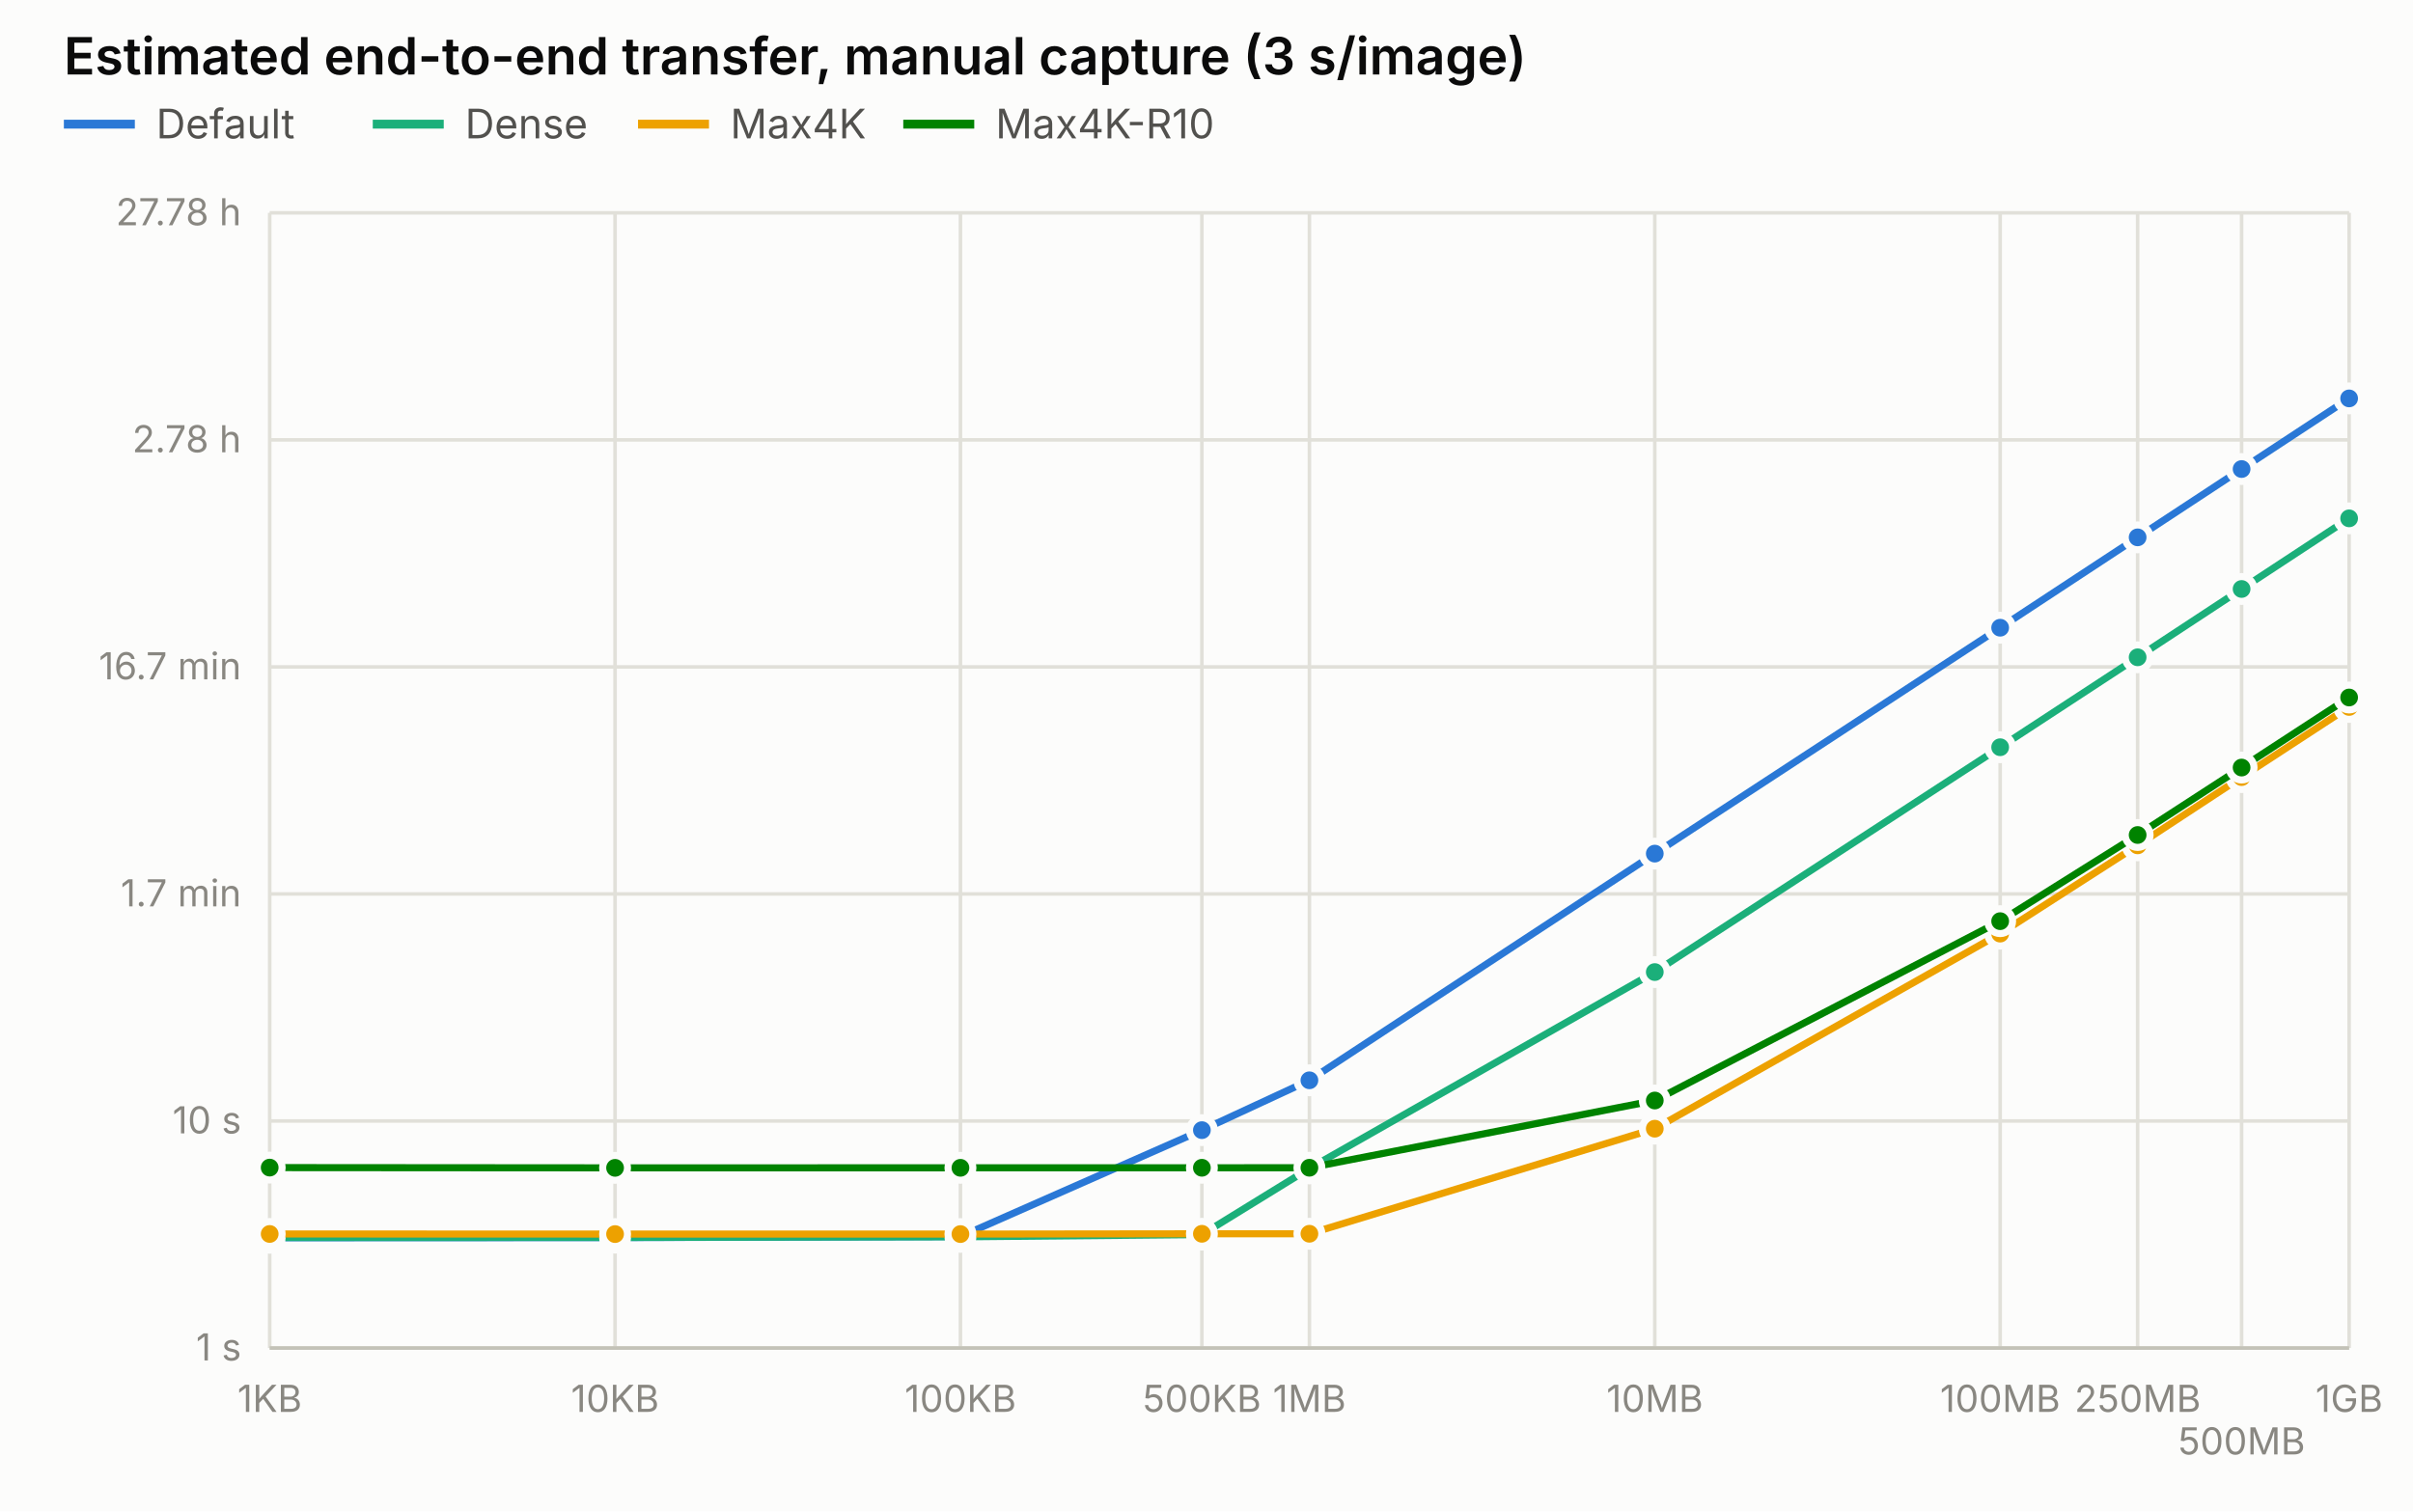
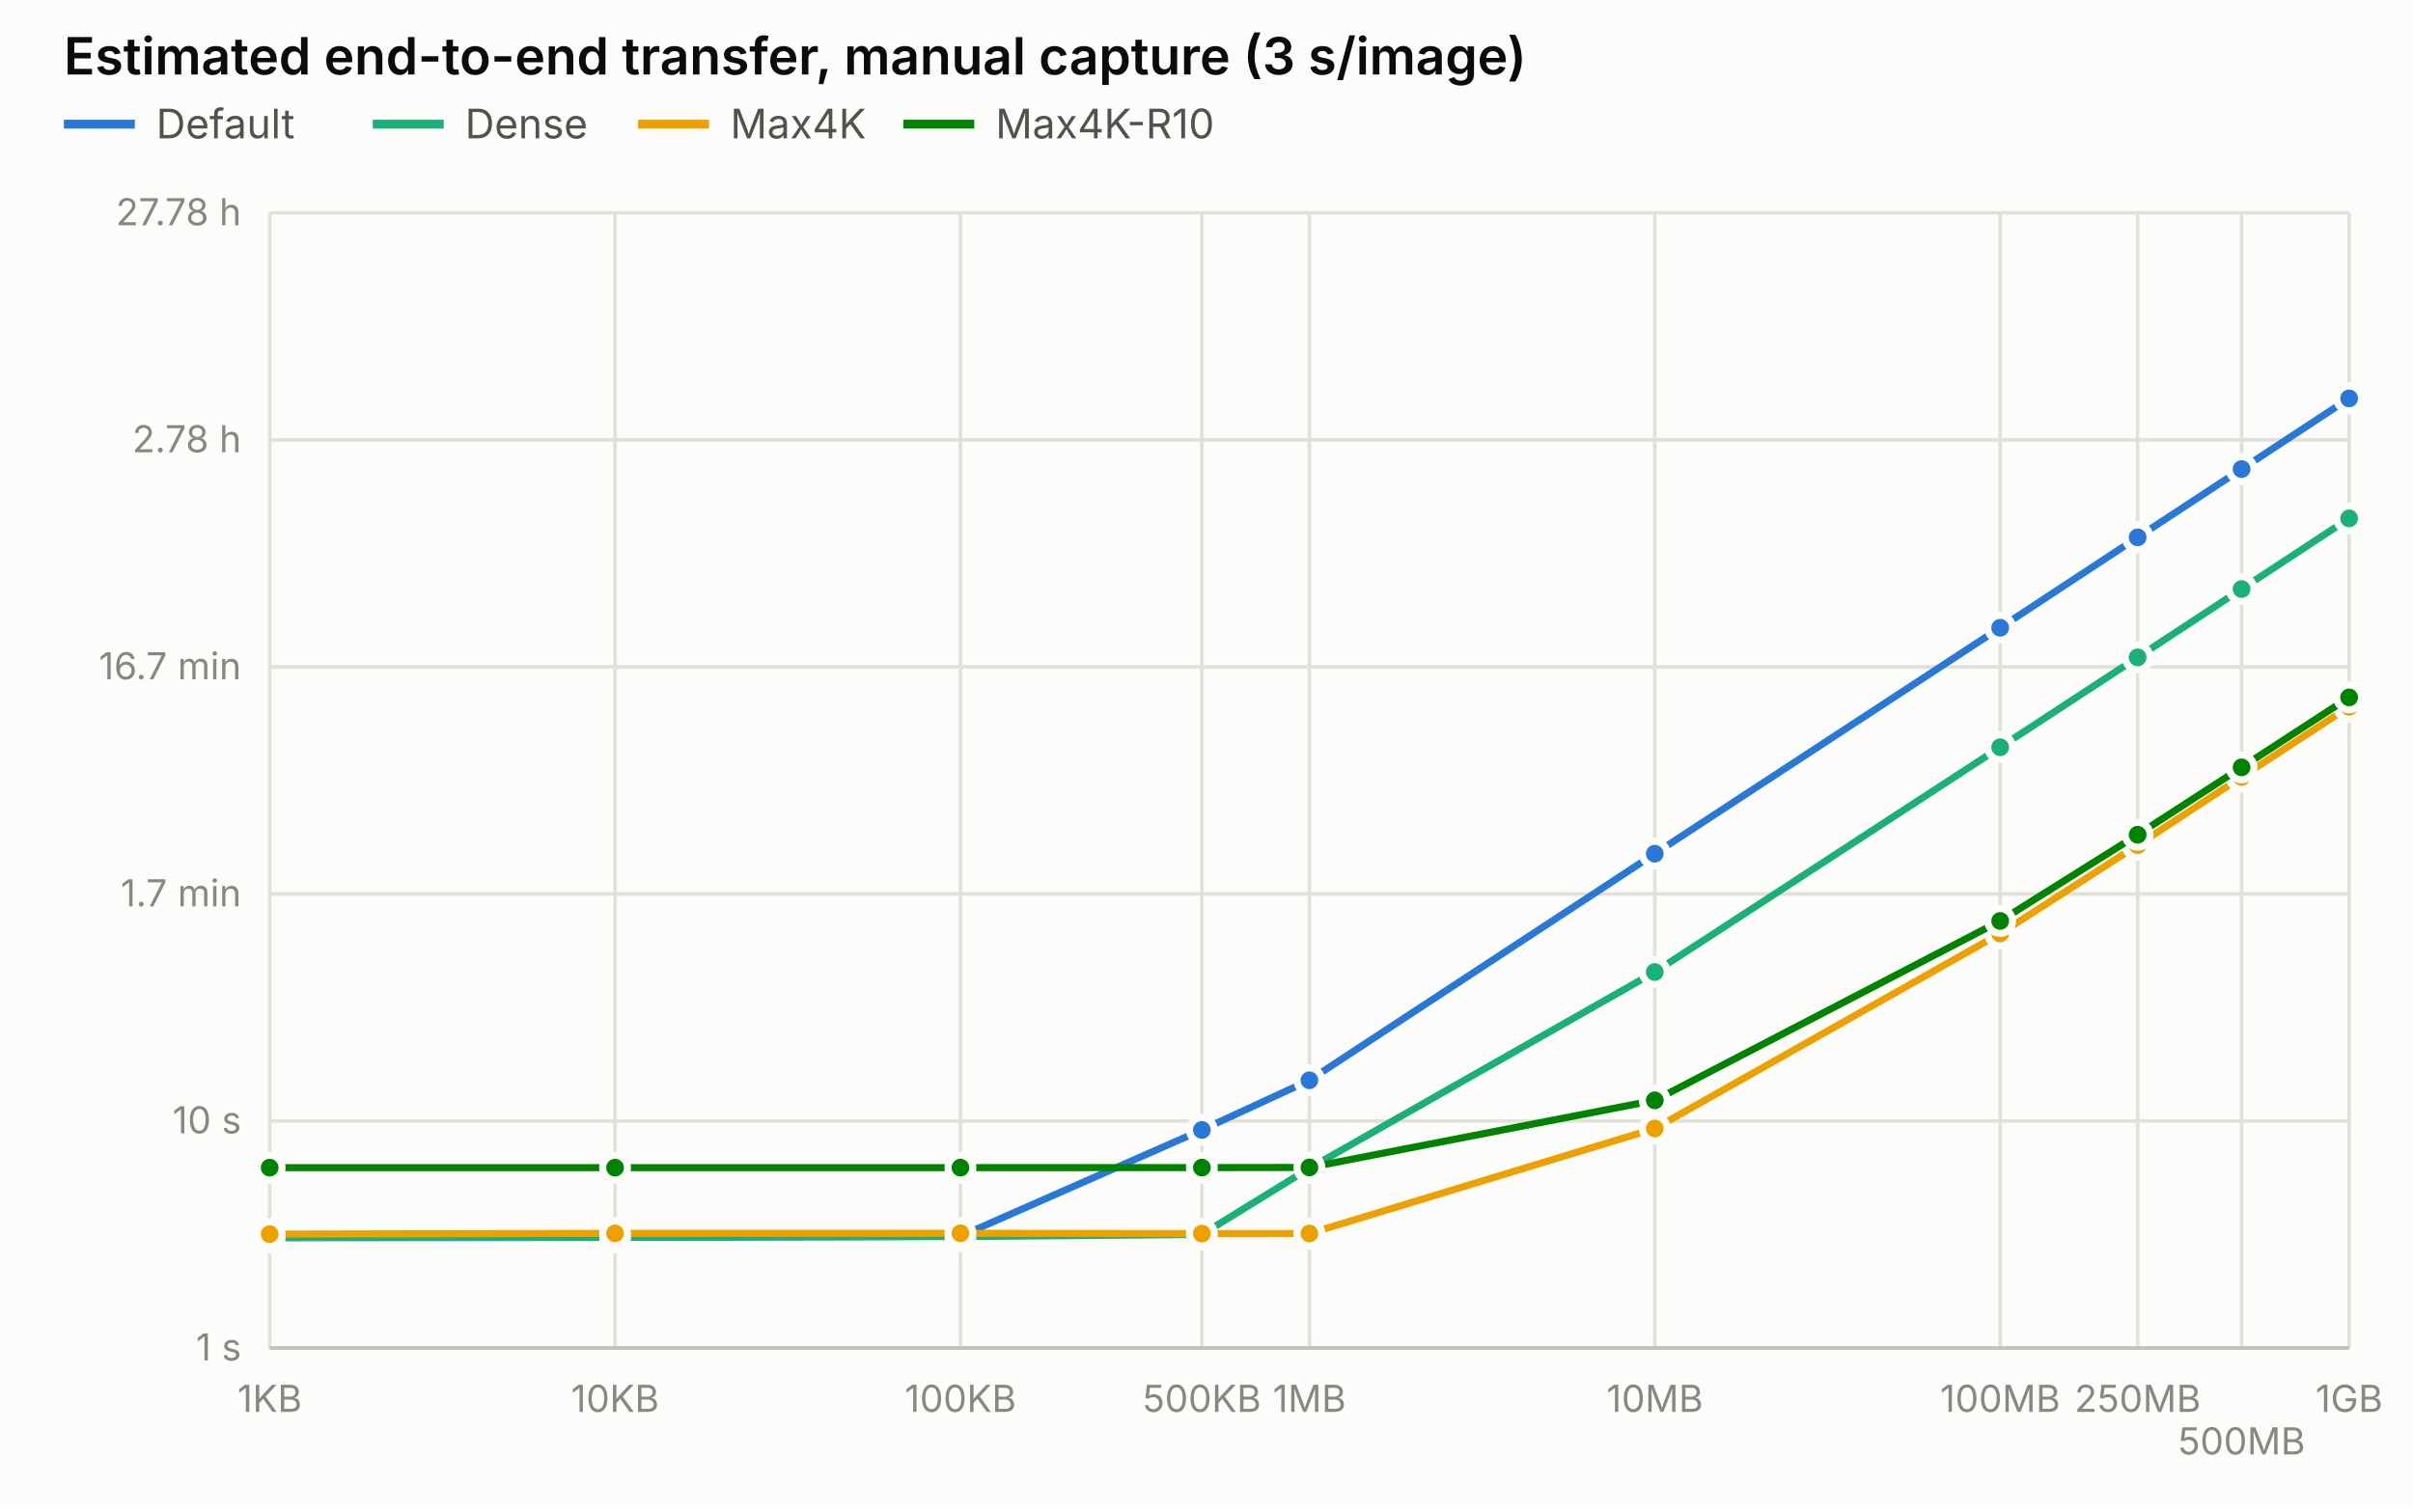
<svg xmlns="http://www.w3.org/2000/svg" viewBox="0 0 680 426" width="680" height="426" role="img" aria-label="Estimated end-to-end transfer, manual capture (3 s/image)">
  <rect width="680" height="426" fill="#fcfcfb" />
  <text x="18" y="21" font-family="system-ui, -apple-system, Segoe UI, sans-serif" font-size="14.5" font-weight="600" fill="#0b0b0b">Estimated end-to-end transfer, manual capture (3 s/image)</text>
  <line x1="18" y1="35" x2="38" y2="35" stroke="#2a78d6" stroke-width="2.5" />
  <text x="44" y="39" font-family="system-ui, -apple-system, Segoe UI, sans-serif" font-size="11.5" fill="#52514e">Default</text>
  <line x1="105.05" y1="35" x2="125.05" y2="35" stroke="#1baf7a" stroke-width="2.5" />
  <text x="131.05" y="39" font-family="system-ui, -apple-system, Segoe UI, sans-serif" font-size="11.5" fill="#52514e">Dense</text>
  <line x1="179.8" y1="35" x2="199.8" y2="35" stroke="#eda100" stroke-width="2.5" />
  <text x="205.8" y="39" font-family="system-ui, -apple-system, Segoe UI, sans-serif" font-size="11.5" fill="#52514e">Max4K</text>
  <line x1="254.55" y1="35" x2="274.55" y2="35" stroke="#008300" stroke-width="2.5" />
  <text x="280.55" y="39" font-family="system-ui, -apple-system, Segoe UI, sans-serif" font-size="11.5" fill="#52514e">Max4K-R10</text>
  <g transform="translate(0,46)">
    <line x1="76" y1="334" x2="662" y2="334" stroke="#e1e0d9" stroke-width="1" />
    <text x="68" y="337.5" fill="#898781" font-size="10.5" font-family="system-ui, -apple-system, Segoe UI, sans-serif" text-anchor="end">1 s</text>
    <line x1="76" y1="270" x2="662" y2="270" stroke="#e1e0d9" stroke-width="1" />
    <text x="68" y="273.5" fill="#898781" font-size="10.5" font-family="system-ui, -apple-system, Segoe UI, sans-serif" text-anchor="end">10 s</text>
    <line x1="76" y1="206" x2="662" y2="206" stroke="#e1e0d9" stroke-width="1" />
    <text x="68" y="209.5" fill="#898781" font-size="10.5" font-family="system-ui, -apple-system, Segoe UI, sans-serif" text-anchor="end">1.7 min</text>
    <line x1="76" y1="142" x2="662" y2="142" stroke="#e1e0d9" stroke-width="1" />
    <text x="68" y="145.5" fill="#898781" font-size="10.5" font-family="system-ui, -apple-system, Segoe UI, sans-serif" text-anchor="end">16.7 min</text>
    <line x1="76" y1="78" x2="662" y2="78" stroke="#e1e0d9" stroke-width="1" />
    <text x="68" y="81.5" fill="#898781" font-size="10.5" font-family="system-ui, -apple-system, Segoe UI, sans-serif" text-anchor="end">2.78 h</text>
    <line x1="76" y1="14" x2="662" y2="14" stroke="#e1e0d9" stroke-width="1" />
    <text x="68" y="17.5" fill="#898781" font-size="10.5" font-family="system-ui, -apple-system, Segoe UI, sans-serif" text-anchor="end">27.78 h</text>
    <line x1="76" y1="14" x2="76" y2="334" stroke="#e1e0d9" stroke-width="1" />
    <text x="76" y="352" fill="#898781" font-size="10.5" font-family="system-ui, -apple-system, Segoe UI, sans-serif" text-anchor="middle">1KB</text>
    <line x1="173.33" y1="14" x2="173.33" y2="334" stroke="#e1e0d9" stroke-width="1" />
    <text x="173.33" y="352" fill="#898781" font-size="10.5" font-family="system-ui, -apple-system, Segoe UI, sans-serif" text-anchor="middle">10KB</text>
    <line x1="270.66" y1="14" x2="270.66" y2="334" stroke="#e1e0d9" stroke-width="1" />
    <text x="270.66" y="352" fill="#898781" font-size="10.5" font-family="system-ui, -apple-system, Segoe UI, sans-serif" text-anchor="middle">100KB</text>
    <line x1="338.7" y1="14" x2="338.7" y2="334" stroke="#e1e0d9" stroke-width="1" />
    <text x="338.7" y="352" fill="#898781" font-size="10.5" font-family="system-ui, -apple-system, Segoe UI, sans-serif" text-anchor="middle">500KB</text>
    <line x1="369" y1="14" x2="369" y2="334" stroke="#e1e0d9" stroke-width="1" />
    <text x="369" y="352" fill="#898781" font-size="10.5" font-family="system-ui, -apple-system, Segoe UI, sans-serif" text-anchor="middle">1MB</text>
    <line x1="466.33" y1="14" x2="466.33" y2="334" stroke="#e1e0d9" stroke-width="1" />
    <text x="466.33" y="352" fill="#898781" font-size="10.5" font-family="system-ui, -apple-system, Segoe UI, sans-serif" text-anchor="middle">10MB</text>
    <line x1="563.66" y1="14" x2="563.66" y2="334" stroke="#e1e0d9" stroke-width="1" />
    <text x="563.66" y="352" fill="#898781" font-size="10.5" font-family="system-ui, -apple-system, Segoe UI, sans-serif" text-anchor="middle">100MB</text>
    <line x1="602.4" y1="14" x2="602.4" y2="334" stroke="#e1e0d9" stroke-width="1" />
    <text x="602.4" y="352" fill="#898781" font-size="10.5" font-family="system-ui, -apple-system, Segoe UI, sans-serif" text-anchor="middle">250MB</text>
    <line x1="631.7" y1="14" x2="631.7" y2="334" stroke="#e1e0d9" stroke-width="1" />
    <text x="631.7" y="364" fill="#898781" font-size="10.5" font-family="system-ui, -apple-system, Segoe UI, sans-serif" text-anchor="middle">500MB</text>
    <line x1="662" y1="14" x2="662" y2="334" stroke="#e1e0d9" stroke-width="1" />
    <text x="662" y="352" fill="#898781" font-size="10.5" font-family="system-ui, -apple-system, Segoe UI, sans-serif" text-anchor="middle">1GB</text>
    <line x1="76" y1="334" x2="662" y2="334" stroke="#c3c2b7" stroke-width="1" />
-     <polyline points="76,302.92 173.33,302.88 270.66,302.58 338.7,272.58 369,258.53 466.33,194.63 563.66,130.95 602.4,105.48 631.7,86.22 662,66.31" fill="none" stroke="#2a78d6" stroke-width="2" />
-     <circle cx="76" cy="302.92" r="3.5" fill="#2a78d6" stroke="#fcfcfb" stroke-width="2" />
-     <circle cx="173.33" cy="302.88" r="3.5" fill="#2a78d6" stroke="#fcfcfb" stroke-width="2" />
-     <circle cx="270.66" cy="302.58" r="3.5" fill="#2a78d6" stroke="#fcfcfb" stroke-width="2" />
-     <circle cx="338.7" cy="272.58" r="3.5" fill="#2a78d6" stroke="#fcfcfb" stroke-width="2" />
-     <circle cx="369" cy="258.53" r="3.5" fill="#2a78d6" stroke="#fcfcfb" stroke-width="2" />
-     <circle cx="466.33" cy="194.63" r="3.5" fill="#2a78d6" stroke="#fcfcfb" stroke-width="2" />
-     <circle cx="563.66" cy="130.95" r="3.5" fill="#2a78d6" stroke="#fcfcfb" stroke-width="2" />
+     <polyline points="76,302.9 173.33,302.82 270.66,302.48 338.7,272.52 369,258.52 466.33,194.65 563.66,130.96 602.4,105.48 631.7,86.23 662,66.31" fill="none" stroke="#2a78d6" stroke-width="2" />
+     <circle cx="76" cy="302.9" r="3.5" fill="#2a78d6" stroke="#fcfcfb" stroke-width="2" />
+     <circle cx="173.33" cy="302.82" r="3.5" fill="#2a78d6" stroke="#fcfcfb" stroke-width="2" />
+     <circle cx="270.66" cy="302.48" r="3.5" fill="#2a78d6" stroke="#fcfcfb" stroke-width="2" />
+     <circle cx="338.7" cy="272.52" r="3.5" fill="#2a78d6" stroke="#fcfcfb" stroke-width="2" />
+     <circle cx="369" cy="258.52" r="3.5" fill="#2a78d6" stroke="#fcfcfb" stroke-width="2" />
+     <circle cx="466.33" cy="194.65" r="3.5" fill="#2a78d6" stroke="#fcfcfb" stroke-width="2" />
+     <circle cx="563.66" cy="130.96" r="3.5" fill="#2a78d6" stroke="#fcfcfb" stroke-width="2" />
    <circle cx="602.4" cy="105.48" r="3.5" fill="#2a78d6" stroke="#fcfcfb" stroke-width="2" />
-     <circle cx="631.7" cy="86.22" r="3.5" fill="#2a78d6" stroke="#fcfcfb" stroke-width="2" />
+     <circle cx="631.7" cy="86.23" r="3.5" fill="#2a78d6" stroke="#fcfcfb" stroke-width="2" />
    <circle cx="662" cy="66.31" r="3.5" fill="#2a78d6" stroke="#fcfcfb" stroke-width="2" />
-     <polyline points="76,302.85 173.33,302.83 270.66,302.66 338.7,302.03 369,283.37 466.33,228.02 563.66,164.64 602.4,139.29 631.7,120.03 662,100.12" fill="none" stroke="#1baf7a" stroke-width="2" />
-     <circle cx="76" cy="302.85" r="3.5" fill="#1baf7a" stroke="#fcfcfb" stroke-width="2" />
-     <circle cx="173.33" cy="302.83" r="3.5" fill="#1baf7a" stroke="#fcfcfb" stroke-width="2" />
-     <circle cx="270.66" cy="302.66" r="3.5" fill="#1baf7a" stroke="#fcfcfb" stroke-width="2" />
-     <circle cx="338.7" cy="302.03" r="3.5" fill="#1baf7a" stroke="#fcfcfb" stroke-width="2" />
-     <circle cx="369" cy="283.37" r="3.5" fill="#1baf7a" stroke="#fcfcfb" stroke-width="2" />
-     <circle cx="466.33" cy="228.02" r="3.5" fill="#1baf7a" stroke="#fcfcfb" stroke-width="2" />
-     <circle cx="563.66" cy="164.64" r="3.5" fill="#1baf7a" stroke="#fcfcfb" stroke-width="2" />
-     <circle cx="602.4" cy="139.29" r="3.5" fill="#1baf7a" stroke="#fcfcfb" stroke-width="2" />
-     <circle cx="631.7" cy="120.03" r="3.5" fill="#1baf7a" stroke="#fcfcfb" stroke-width="2" />
-     <circle cx="662" cy="100.12" r="3.5" fill="#1baf7a" stroke="#fcfcfb" stroke-width="2" />
-     <polyline points="76,301.85 173.33,301.88 270.66,301.88 338.7,301.8 369,301.79 466.33,272.17 563.66,217.18 602.4,192.3 631.7,173.06 662,153.28" fill="none" stroke="#eda100" stroke-width="2" />
-     <circle cx="76" cy="301.85" r="3.5" fill="#eda100" stroke="#fcfcfb" stroke-width="2" />
-     <circle cx="173.33" cy="301.88" r="3.5" fill="#eda100" stroke="#fcfcfb" stroke-width="2" />
-     <circle cx="270.66" cy="301.88" r="3.5" fill="#eda100" stroke="#fcfcfb" stroke-width="2" />
-     <circle cx="338.7" cy="301.8" r="3.5" fill="#eda100" stroke="#fcfcfb" stroke-width="2" />
-     <circle cx="369" cy="301.79" r="3.5" fill="#eda100" stroke="#fcfcfb" stroke-width="2" />
-     <circle cx="466.33" cy="272.17" r="3.5" fill="#eda100" stroke="#fcfcfb" stroke-width="2" />
-     <circle cx="563.66" cy="217.18" r="3.5" fill="#eda100" stroke="#fcfcfb" stroke-width="2" />
-     <circle cx="602.4" cy="192.3" r="3.5" fill="#eda100" stroke="#fcfcfb" stroke-width="2" />
-     <circle cx="631.7" cy="173.06" r="3.5" fill="#eda100" stroke="#fcfcfb" stroke-width="2" />
-     <circle cx="662" cy="153.28" r="3.5" fill="#eda100" stroke="#fcfcfb" stroke-width="2" />
-     <polyline points="76,283.14 173.33,283.21 270.66,283.2 338.7,283.19 369,283.18 466.33,264.23 563.66,213.67 602.4,189.38 631.7,170.37 662,150.62" fill="none" stroke="#008300" stroke-width="2" />
-     <circle cx="76" cy="283.14" r="3.5" fill="#008300" stroke="#fcfcfb" stroke-width="2" />
-     <circle cx="173.33" cy="283.21" r="3.5" fill="#008300" stroke="#fcfcfb" stroke-width="2" />
-     <circle cx="270.66" cy="283.2" r="3.5" fill="#008300" stroke="#fcfcfb" stroke-width="2" />
-     <circle cx="338.7" cy="283.19" r="3.5" fill="#008300" stroke="#fcfcfb" stroke-width="2" />
-     <circle cx="369" cy="283.18" r="3.5" fill="#008300" stroke="#fcfcfb" stroke-width="2" />
-     <circle cx="466.33" cy="264.23" r="3.5" fill="#008300" stroke="#fcfcfb" stroke-width="2" />
-     <circle cx="563.66" cy="213.67" r="3.5" fill="#008300" stroke="#fcfcfb" stroke-width="2" />
-     <circle cx="602.4" cy="189.38" r="3.5" fill="#008300" stroke="#fcfcfb" stroke-width="2" />
-     <circle cx="631.7" cy="170.37" r="3.5" fill="#008300" stroke="#fcfcfb" stroke-width="2" />
-     <circle cx="662" cy="150.62" r="3.5" fill="#008300" stroke="#fcfcfb" stroke-width="2" />
+     <polyline points="76,302.82 173.33,302.79 270.66,302.58 338.7,301.99 369,283.32 466.33,228.01 563.66,164.65 602.4,139.31 631.7,120.05 662,100.13" fill="none" stroke="#1baf7a" stroke-width="2" />
+     <circle cx="76" cy="302.82" r="3.5" fill="#1baf7a" stroke="#fcfcfb" stroke-width="2" />
+     <circle cx="173.33" cy="302.79" r="3.5" fill="#1baf7a" stroke="#fcfcfb" stroke-width="2" />
+     <circle cx="270.66" cy="302.58" r="3.5" fill="#1baf7a" stroke="#fcfcfb" stroke-width="2" />
+     <circle cx="338.7" cy="301.99" r="3.5" fill="#1baf7a" stroke="#fcfcfb" stroke-width="2" />
+     <circle cx="369" cy="283.32" r="3.5" fill="#1baf7a" stroke="#fcfcfb" stroke-width="2" />
+     <circle cx="466.33" cy="228.01" r="3.5" fill="#1baf7a" stroke="#fcfcfb" stroke-width="2" />
+     <circle cx="563.66" cy="164.65" r="3.5" fill="#1baf7a" stroke="#fcfcfb" stroke-width="2" />
+     <circle cx="602.4" cy="139.31" r="3.5" fill="#1baf7a" stroke="#fcfcfb" stroke-width="2" />
+     <circle cx="631.7" cy="120.05" r="3.5" fill="#1baf7a" stroke="#fcfcfb" stroke-width="2" />
+     <circle cx="662" cy="100.13" r="3.5" fill="#1baf7a" stroke="#fcfcfb" stroke-width="2" />
+     <polyline points="76,301.89 173.33,301.68 270.66,301.66 338.7,301.75 369,301.72 466.33,272.12 563.66,217.16 602.4,192.26 631.7,173.01 662,153.25" fill="none" stroke="#eda100" stroke-width="2" />
+     <circle cx="76" cy="301.89" r="3.5" fill="#eda100" stroke="#fcfcfb" stroke-width="2" />
+     <circle cx="173.33" cy="301.68" r="3.5" fill="#eda100" stroke="#fcfcfb" stroke-width="2" />
+     <circle cx="270.66" cy="301.66" r="3.5" fill="#eda100" stroke="#fcfcfb" stroke-width="2" />
+     <circle cx="338.7" cy="301.75" r="3.5" fill="#eda100" stroke="#fcfcfb" stroke-width="2" />
+     <circle cx="369" cy="301.72" r="3.5" fill="#eda100" stroke="#fcfcfb" stroke-width="2" />
+     <circle cx="466.33" cy="272.12" r="3.5" fill="#eda100" stroke="#fcfcfb" stroke-width="2" />
+     <circle cx="563.66" cy="217.16" r="3.5" fill="#eda100" stroke="#fcfcfb" stroke-width="2" />
+     <circle cx="602.4" cy="192.26" r="3.5" fill="#eda100" stroke="#fcfcfb" stroke-width="2" />
+     <circle cx="631.7" cy="173.01" r="3.5" fill="#eda100" stroke="#fcfcfb" stroke-width="2" />
+     <circle cx="662" cy="153.25" r="3.5" fill="#eda100" stroke="#fcfcfb" stroke-width="2" />
+     <polyline points="76,283.15 173.33,283.16 270.66,283.15 338.7,283.14 369,283.1 466.33,264.18 563.66,213.61 602.4,189.31 631.7,170.32 662,150.59" fill="none" stroke="#008300" stroke-width="2" />
+     <circle cx="76" cy="283.15" r="3.5" fill="#008300" stroke="#fcfcfb" stroke-width="2" />
+     <circle cx="173.33" cy="283.16" r="3.5" fill="#008300" stroke="#fcfcfb" stroke-width="2" />
+     <circle cx="270.66" cy="283.15" r="3.5" fill="#008300" stroke="#fcfcfb" stroke-width="2" />
+     <circle cx="338.7" cy="283.14" r="3.5" fill="#008300" stroke="#fcfcfb" stroke-width="2" />
+     <circle cx="369" cy="283.1" r="3.5" fill="#008300" stroke="#fcfcfb" stroke-width="2" />
+     <circle cx="466.33" cy="264.18" r="3.5" fill="#008300" stroke="#fcfcfb" stroke-width="2" />
+     <circle cx="563.66" cy="213.61" r="3.5" fill="#008300" stroke="#fcfcfb" stroke-width="2" />
+     <circle cx="602.4" cy="189.31" r="3.5" fill="#008300" stroke="#fcfcfb" stroke-width="2" />
+     <circle cx="631.7" cy="170.32" r="3.5" fill="#008300" stroke="#fcfcfb" stroke-width="2" />
+     <circle cx="662" cy="150.59" r="3.5" fill="#008300" stroke="#fcfcfb" stroke-width="2" />
  </g>
</svg>
